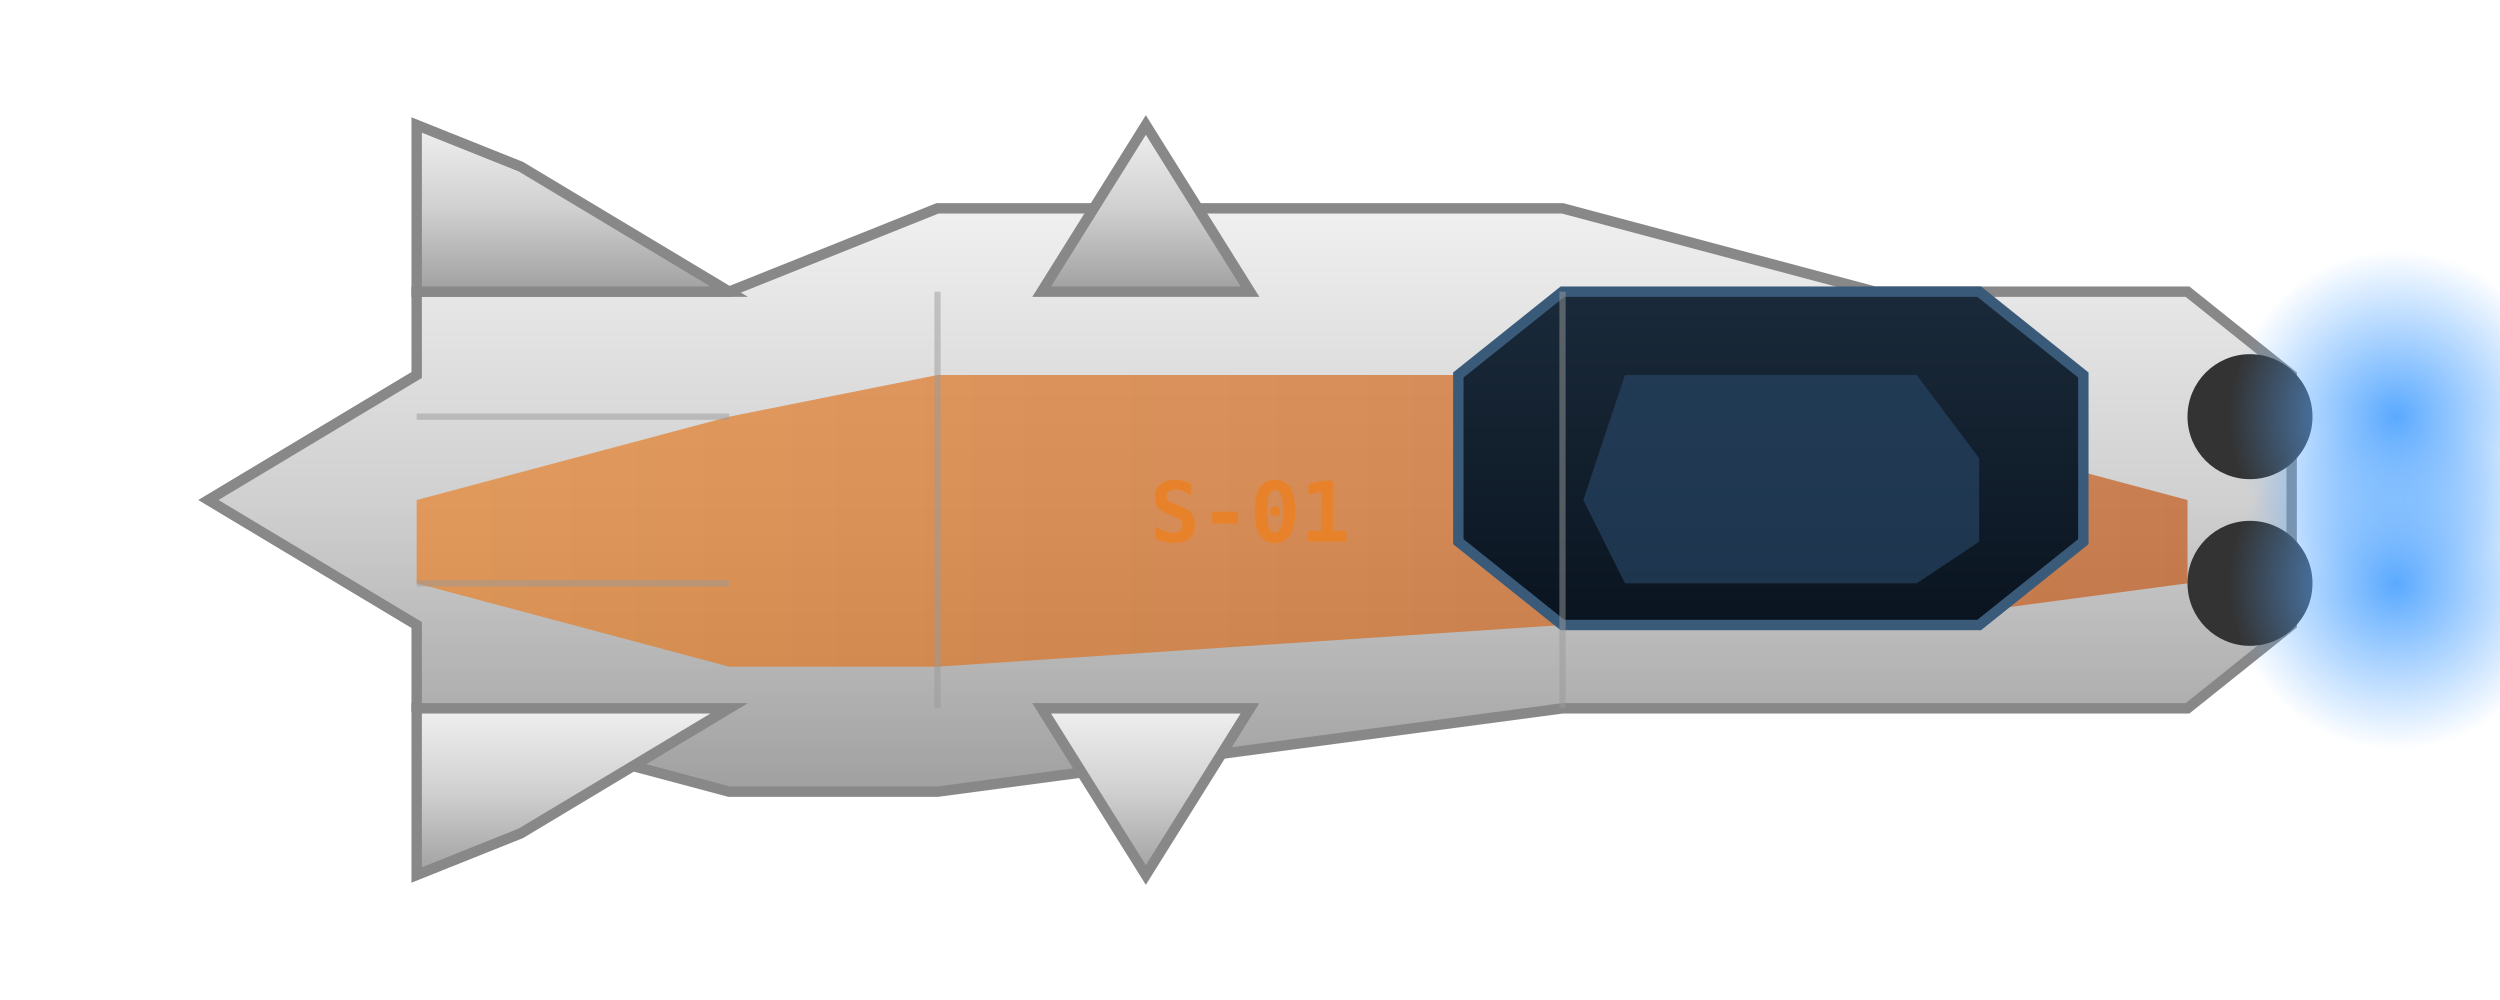
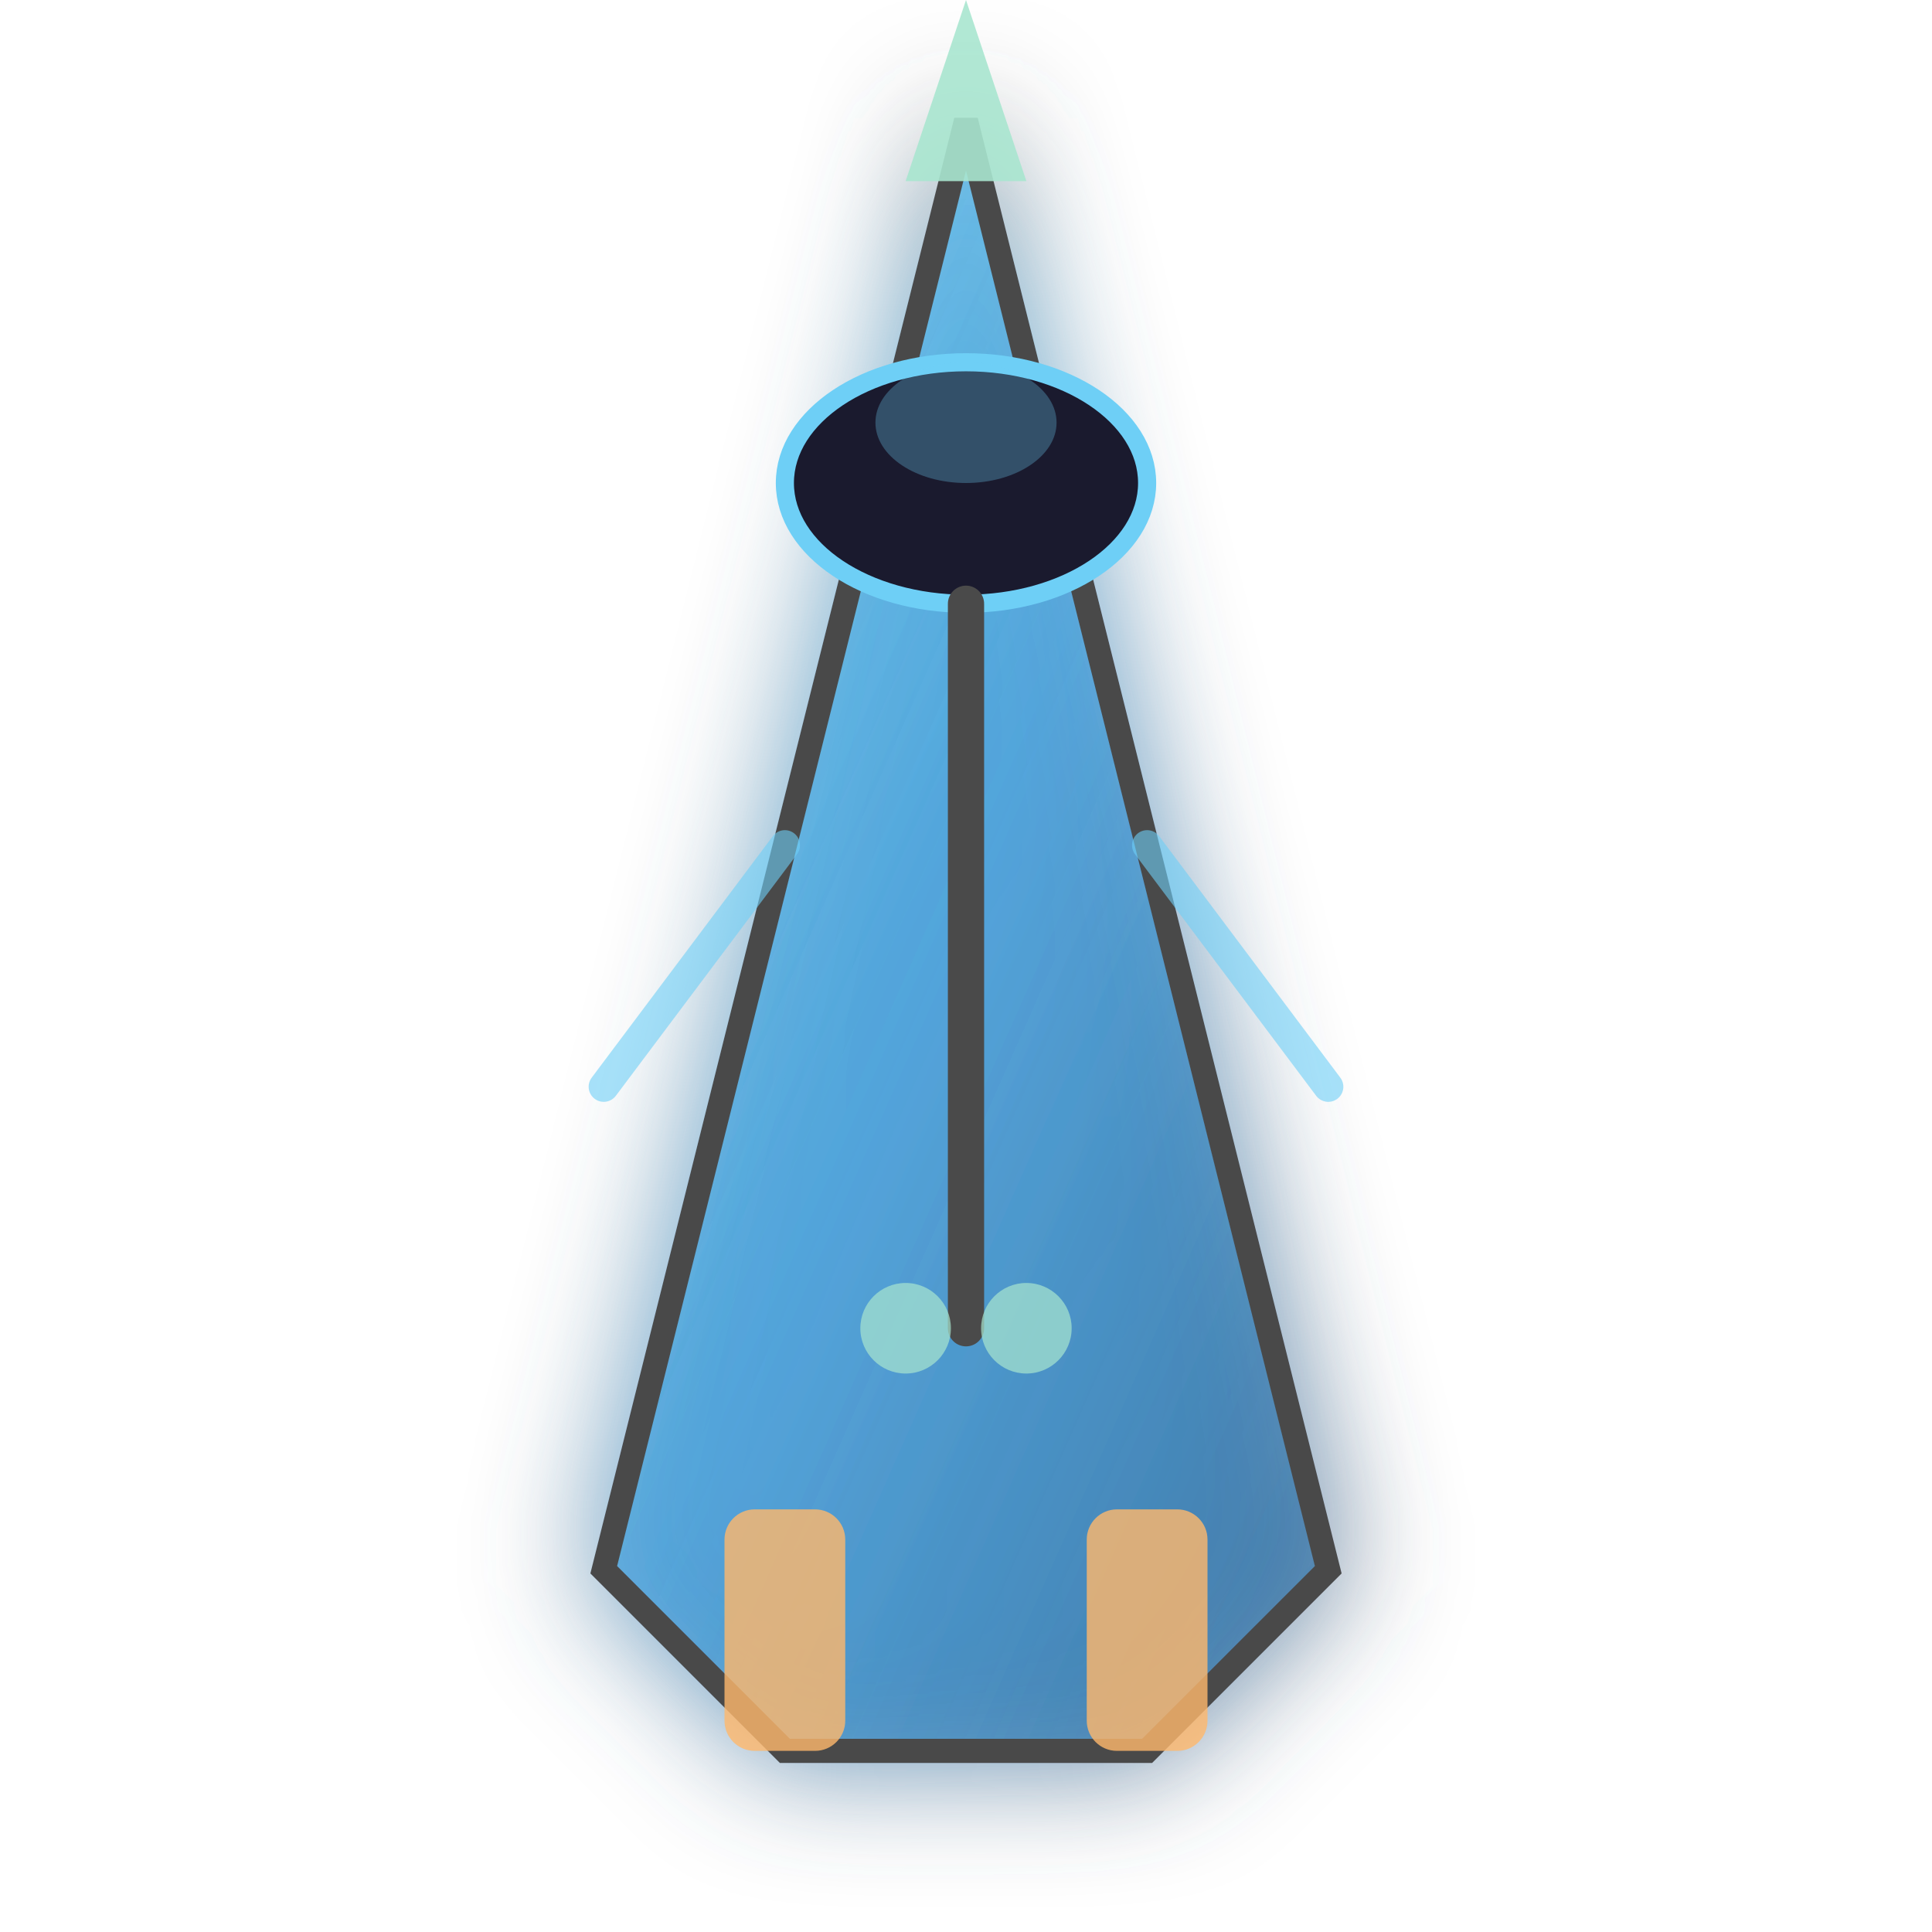
- <svg xmlns="http://www.w3.org/2000/svg" viewBox="0 0 120 48" width="120" height="48">
+ <svg xmlns="http://www.w3.org/2000/svg" viewBox="0 0 64 64" width="64" height="64">
  <defs>
-     <linearGradient id="scoutHull" x1="0%" y1="0%" x2="0%" y2="100%">
-       <stop offset="0%" stop-color="#f0f0f0" />
-       <stop offset="50%" stop-color="#d0d0d0" />
-       <stop offset="100%" stop-color="#a0a0a0" />
+     <linearGradient id="scoutHull" x1="0%" y1="0%" x2="100%" y2="100%">
+       <stop offset="0%" style="stop-color:#6ecff6;stop-opacity:0.9" />
+       <stop offset="50%" style="stop-color:#4a9fd8;stop-opacity:0.8" />
+       <stop offset="100%" style="stop-color:#2d6b9e;stop-opacity:0.7" />
    </linearGradient>
-     <linearGradient id="scoutAccent" x1="0%" y1="0%" x2="100%" y2="0%">
-       <stop offset="0%" stop-color="#e8822a" />
-       <stop offset="100%" stop-color="#c45a1a" />
+     <linearGradient id="scoutAccent" x1="0%" y1="0%" x2="0%" y2="100%">
+       <stop offset="0%" style="stop-color:#a8e6cf;stop-opacity:0.8" />
+       <stop offset="100%" style="stop-color:#6ecff6;stop-opacity:0.6" />
    </linearGradient>
-     <linearGradient id="scoutCockpit" x1="0%" y1="0%" x2="0%" y2="100%">
-       <stop offset="0%" stop-color="#1a2a3a" />
-       <stop offset="100%" stop-color="#0a1420" />
-     </linearGradient>
-     <radialGradient id="scoutEngineGlow" cx="50%" cy="50%" r="50%">
-       <stop offset="0%" stop-color="#5aa9ff" />
-       <stop offset="100%" stop-color="#5aa9ff" stop-opacity="0" />
-     </radialGradient>
+     <filter id="scoutGlow" x="-50%" y="-50%" width="200%" height="200%">
+       <feGaussianBlur stdDeviation="2" result="coloredBlur" />
+       <feMerge>
+         <feMergeNode in="coloredBlur" />
+         <feMergeNode in="SourceGraphic" />
+       </feMerge>
+     </filter>
  </defs>
-   <path d="M10,24 L20,18 L20,14 L35,14 L45,10 L75,10 L90,14 L105,14 L110,18 L110,30 L105,34 L90,34 L75,34 L45,38 L35,38 L20,34 L20,30 Z" fill="url(#scoutHull)" stroke="#888" stroke-width="0.5" />
-   <path d="M20,24 L35,20 L45,18 L75,18 L90,20 L105,24 L105,28 L90,30 L75,30 L45,32 L35,32 L20,28 Z" fill="url(#scoutAccent)" opacity="0.7" />
-   <path d="M75,14 L95,14 L100,18 L100,26 L95,30 L75,30 L70,26 L70,18 Z" fill="url(#scoutCockpit)" stroke="#3a5a7a" stroke-width="0.5" />
-   <path d="M78,18 L92,18 L95,22 L95,26 L92,28 L78,28 L76,24 Z" fill="#2a4a6a" opacity="0.6" />
-   <path d="M35,14 L25,8 L20,6 L20,14 Z" fill="url(#scoutHull)" stroke="#888" stroke-width="0.5" />
-   <path d="M35,34 L25,40 L20,42 L20,34 Z" fill="url(#scoutHull)" stroke="#888" stroke-width="0.5" />
-   <path d="M50,14 L55,6 L60,14 Z" fill="url(#scoutHull)" stroke="#888" stroke-width="0.5" />
-   <path d="M50,34 L55,42 L60,34 Z" fill="url(#scoutHull)" stroke="#888" stroke-width="0.5" />
-   <circle cx="108" cy="20" r="3" fill="#333" />
-   <circle cx="108" cy="28" r="3" fill="#333" />
-   <circle cx="115" cy="20" r="8" fill="url(#scoutEngineGlow)" />
-   <circle cx="115" cy="28" r="8" fill="url(#scoutEngineGlow)" />
-   <line x1="45" y1="14" x2="45" y2="34" stroke="#999" stroke-width="0.3" opacity="0.5" />
-   <line x1="75" y1="14" x2="75" y2="34" stroke="#999" stroke-width="0.3" opacity="0.5" />
-   <line x1="20" y1="20" x2="35" y2="20" stroke="#999" stroke-width="0.3" opacity="0.5" />
-   <line x1="20" y1="28" x2="35" y2="28" stroke="#999" stroke-width="0.3" opacity="0.5" />
-   <text x="60" y="26" font-family="monospace" font-size="4" fill="#e8822a" text-anchor="middle" font-weight="bold">S-01</text>
+   <path d="M32 4 L44 52 L38 58 L26 58 L20 52 Z" fill="url(#scoutHull)" stroke="#4a4a4a" stroke-width="0.8" filter="url(#scoutGlow)" />
+   <ellipse cx="32" cy="16" rx="6" ry="4" fill="#1a1a2e" stroke="#6ecff6" stroke-width="0.6" />
+   <ellipse cx="32" cy="14" rx="3" ry="2" fill="#6ecff6" opacity="0.3" />
+   <path d="M32 20 L32 44" stroke="#4a4a4a" stroke-width="1.2" stroke-linecap="round" />
+   <path d="M38 28 L44 36" stroke="#6ecff6" stroke-width="1" opacity="0.6" stroke-linecap="round" />
+   <path d="M26 28 L20 36" stroke="#6ecff6" stroke-width="1" opacity="0.6" stroke-linecap="round" />
+   <rect x="24" y="50" width="4" height="8" rx="1" fill="#ffb86b" opacity="0.8" />
+   <rect x="36" y="50" width="4" height="8" rx="1" fill="#ffb86b" opacity="0.8" />
+   <circle cx="30" cy="44" r="1.5" fill="#a8e6cf" opacity="0.7" />
+   <circle cx="34" cy="44" r="1.5" fill="#a8e6cf" opacity="0.7" />
+   <polygon points="32,0 30,6 34,6" fill="#a8e6cf" opacity="0.9" />
</svg>
